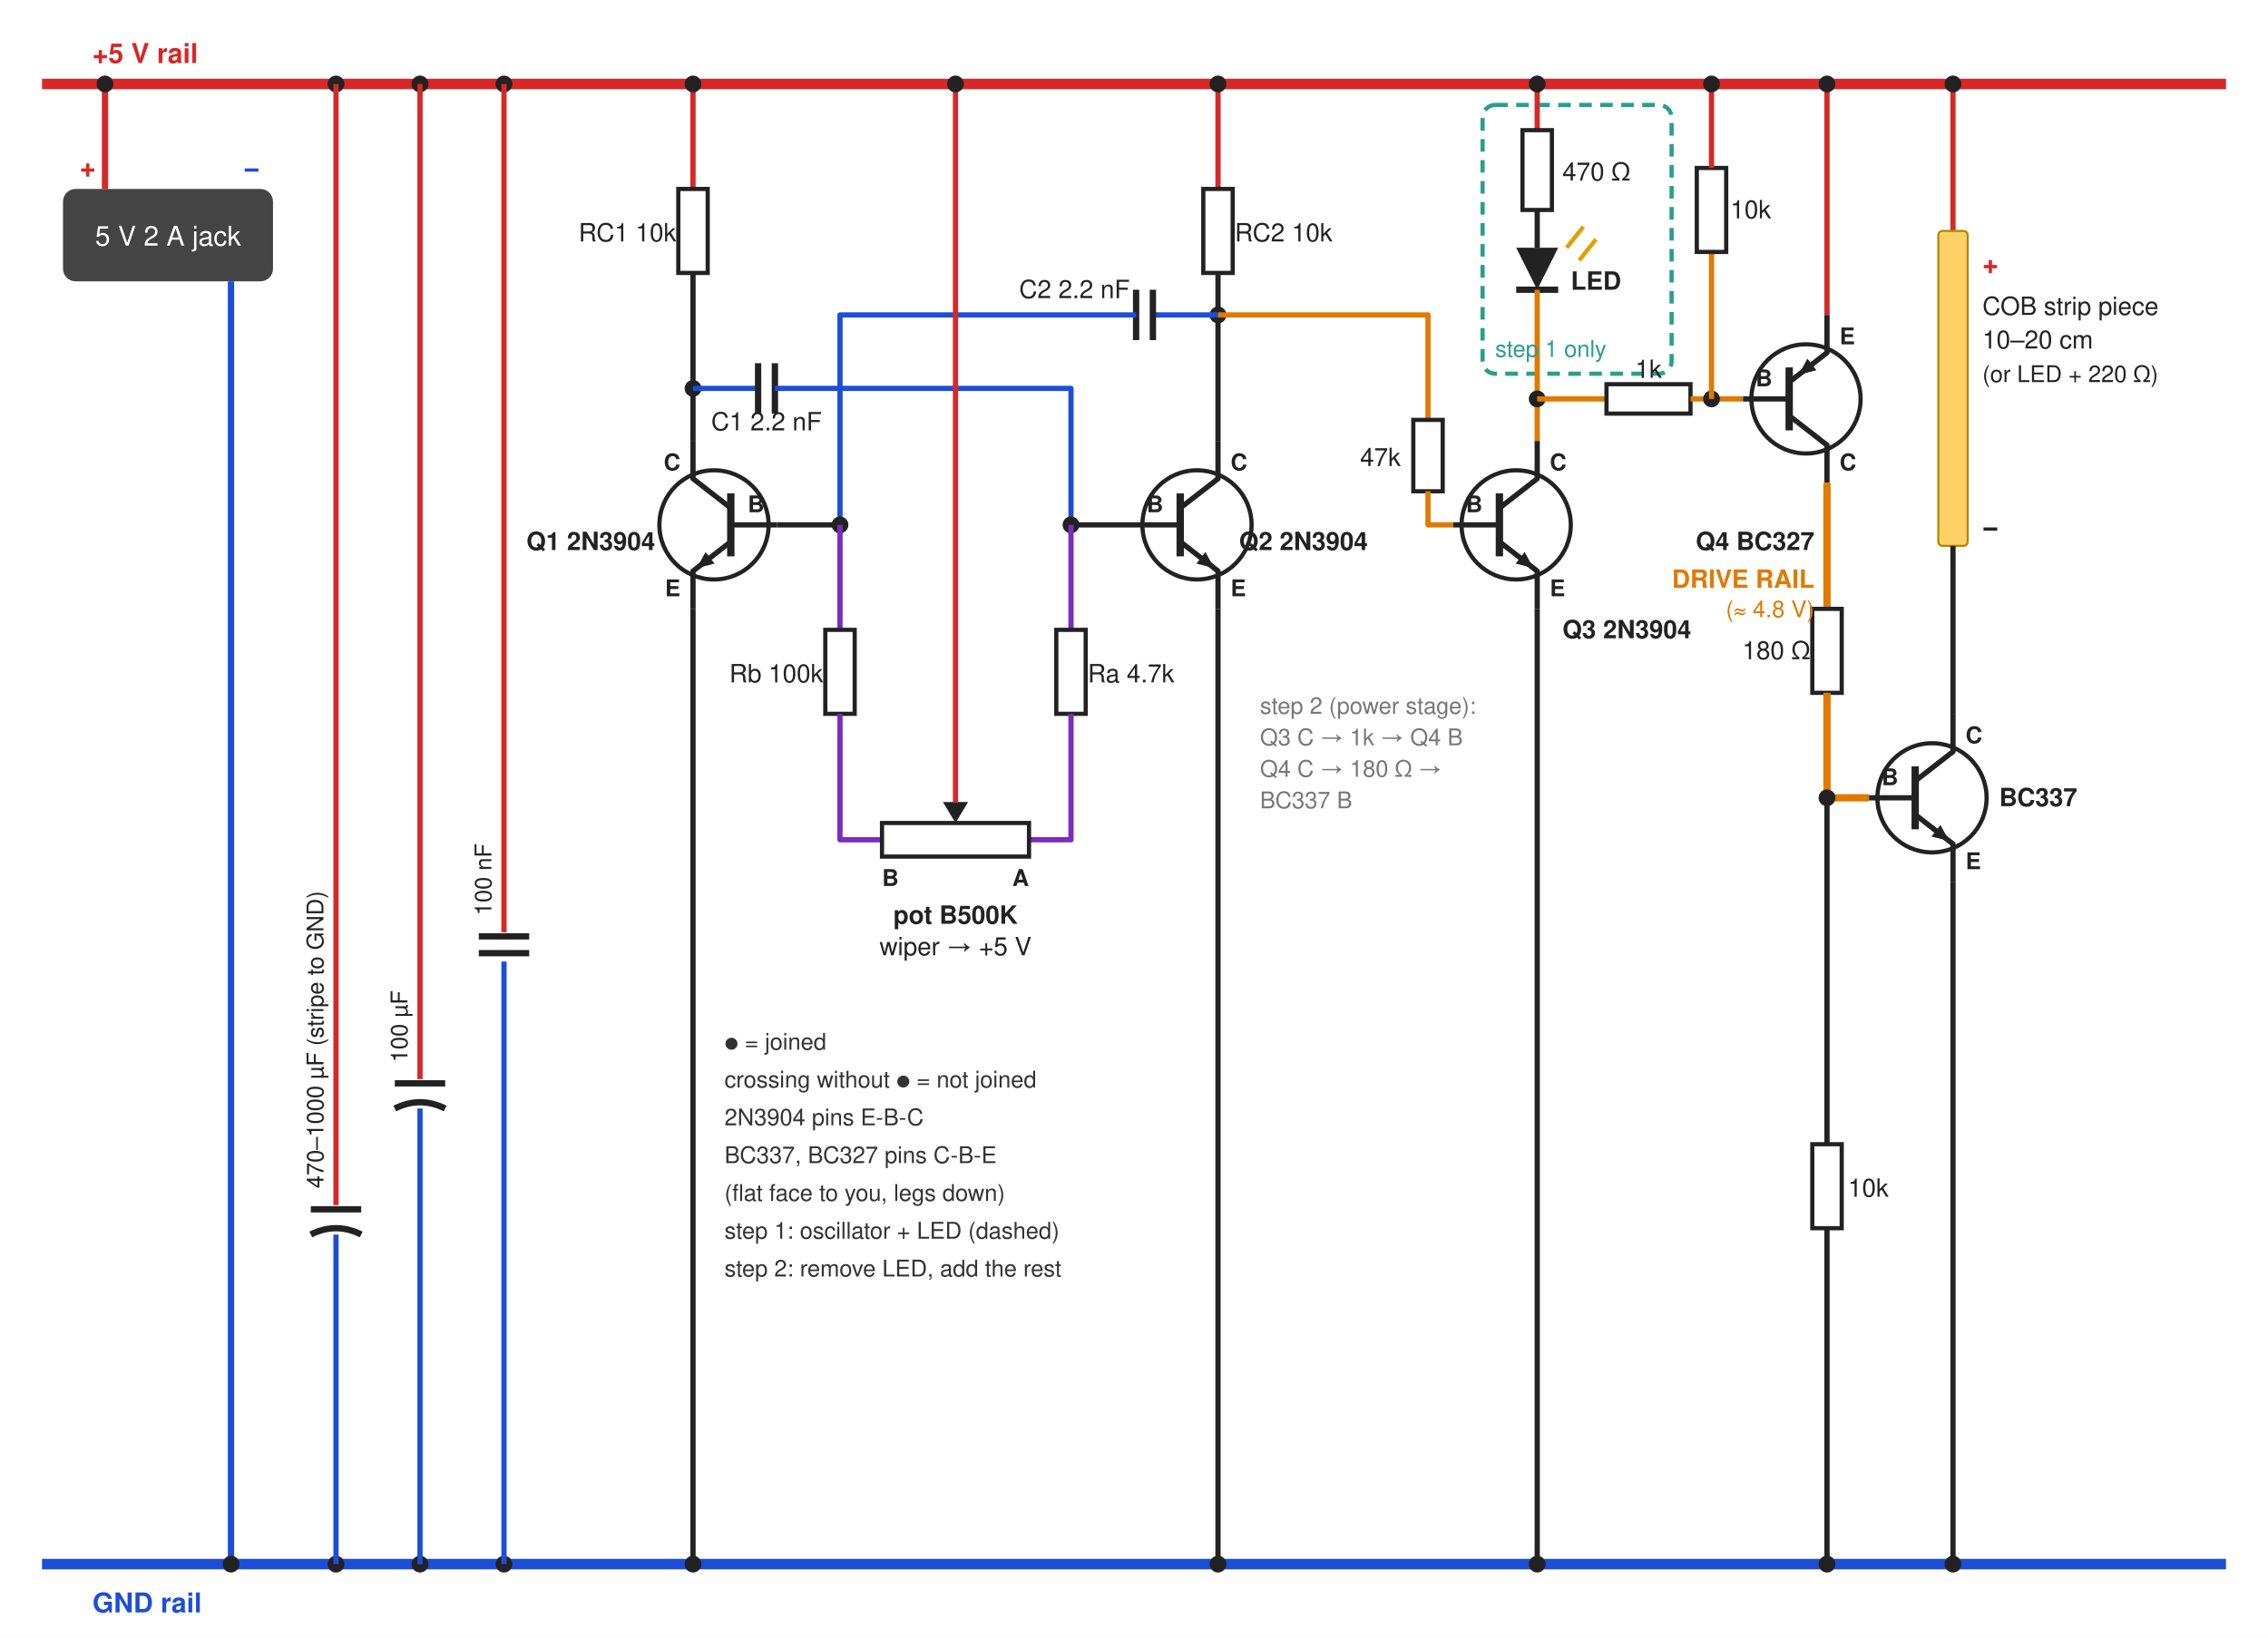
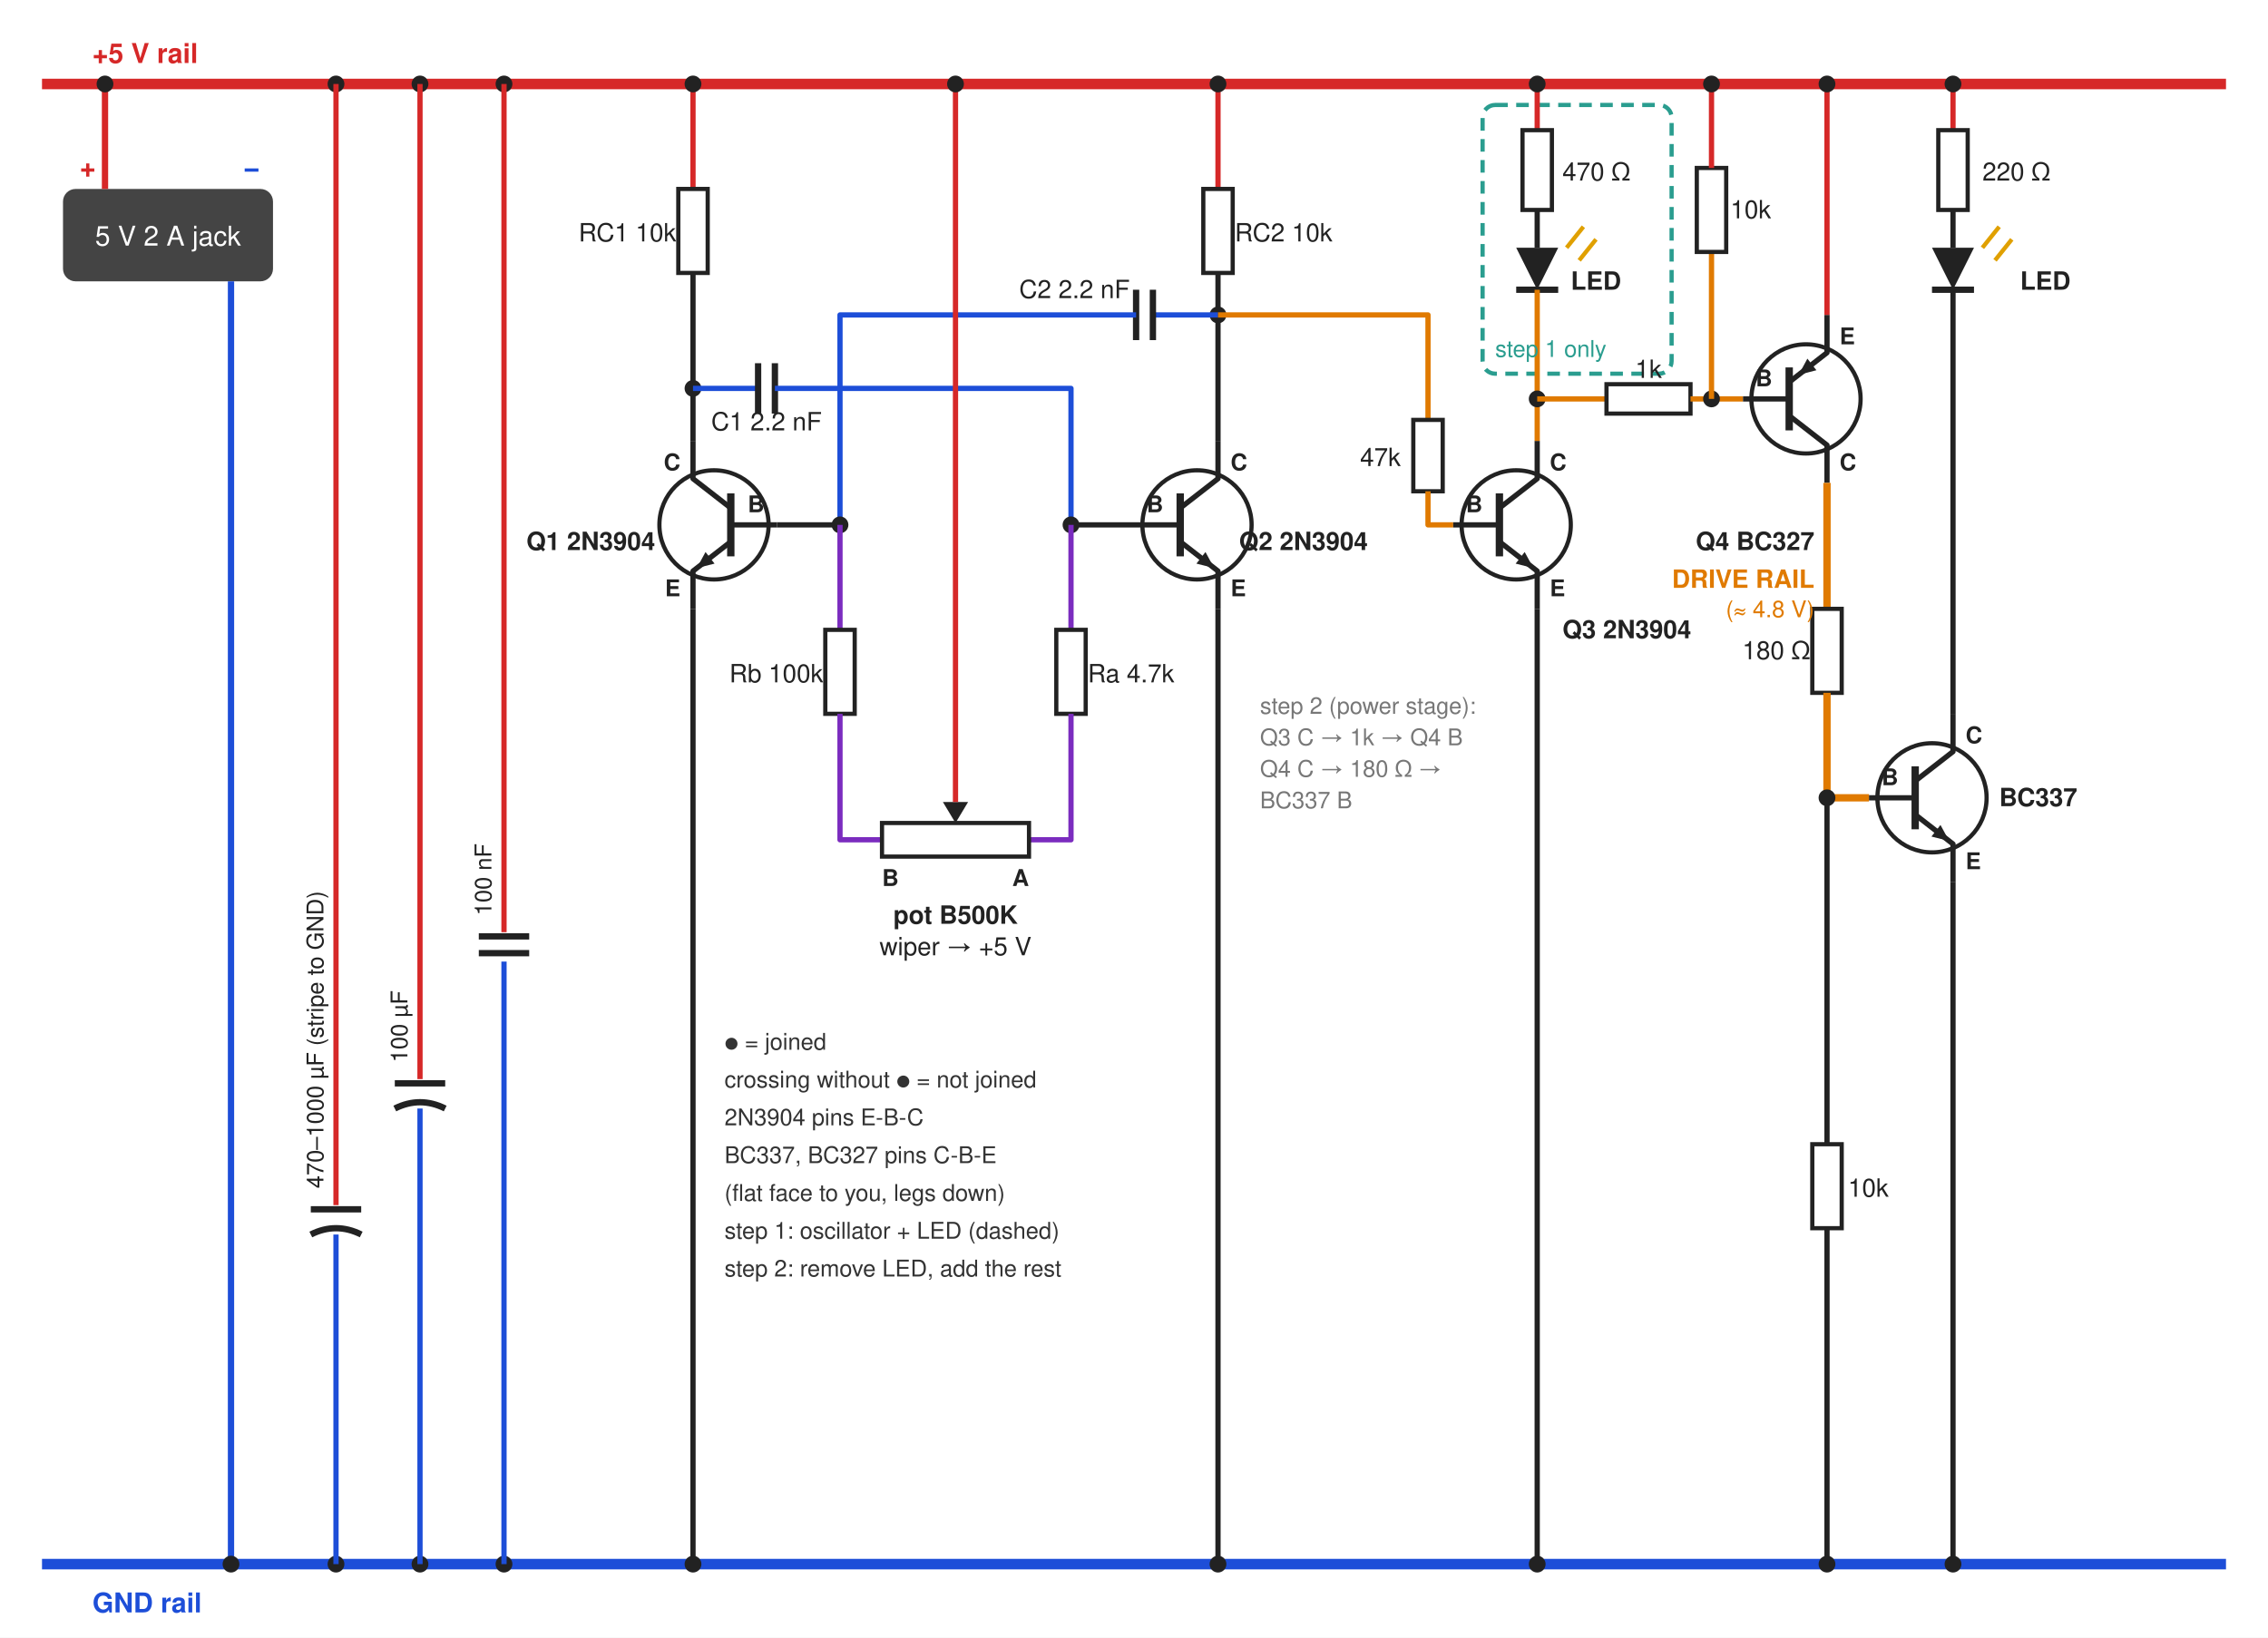
<svg xmlns="http://www.w3.org/2000/svg" viewBox="0 0 1080 780" font-family="Segoe UI, Helvetica, Arial, sans-serif" font-size="13">
  <rect width="1080" height="780" fill="#ffffff" />
  <defs>
    <g id="gnd" stroke="#222" stroke-width="2.5">
      <line x1="-10" y1="0" x2="10" y2="0" />
      <line x1="-6" y1="4" x2="6" y2="4" />
      <line x1="-2" y1="8" x2="2" y2="8" />
    </g>
  </defs>
  <path d="M20 40 L1060 40" stroke="#d62828" stroke-width="5" fill="none" stroke-linejoin="round" />
  <path d="M20 745 L1060 745" stroke="#1d4ed8" stroke-width="5" fill="none" stroke-linejoin="round" />
  <text x="44" y="30" text-anchor="start" font-size="13" font-weight="bold" fill="#d62828">+5 V rail</text>
  <text x="44" y="768" text-anchor="start" font-size="13" font-weight="bold" fill="#1d4ed8">GND rail</text>
  <rect x="30" y="90" width="100" height="44" rx="6" fill="#444" />
  <text x="80" y="117" text-anchor="middle" font-size="13" fill="#fff">5 V 2 A jack</text>
  <path d="M50 90 L50 40" stroke="#d62828" stroke-width="3" fill="none" stroke-linejoin="round" />
  <circle cx="50" cy="40" r="4" fill="#222" />
  <path d="M110 134 L110 745" stroke="#1d4ed8" stroke-width="3" fill="none" stroke-linejoin="round" />
  <circle cx="110" cy="745" r="4" fill="#222" />
  <text x="38" y="84" text-anchor="start" font-size="13" font-weight="bold" fill="#d62828">+</text>
  <text x="116" y="84" text-anchor="start" font-size="13" font-weight="bold" fill="#1d4ed8">−</text>
  <circle cx="160" cy="40" r="4" fill="#222" />
  <circle cx="160" cy="745" r="4" fill="#222" />
  <path d="M160 40 L160 574" stroke="#d62828" stroke-width="2.5" fill="none" stroke-linejoin="round" />
  <g stroke="#222" stroke-width="3" fill="none">
    <line x1="148" y1="576" x2="172" y2="576" />
    <path d="M148 588 Q160 582 172 588" />
  </g>
  <path d="M160 588 L160 745" stroke="#1d4ed8" stroke-width="2.5" fill="none" stroke-linejoin="round" />
  <text x="154" y="566" text-anchor="start" font-size="11" fill="#222" transform="rotate(-90 154 566)">470–1000 µF (stripe to GND)</text>
  <circle cx="200" cy="40" r="4" fill="#222" />
  <circle cx="200" cy="745" r="4" fill="#222" />
  <path d="M200 40 L200 514" stroke="#d62828" stroke-width="2.5" fill="none" stroke-linejoin="round" />
  <g stroke="#222" stroke-width="3" fill="none">
    <line x1="188" y1="516" x2="212" y2="516" />
    <path d="M188 528 Q200 522 212 528" />
  </g>
  <path d="M200 528 L200 745" stroke="#1d4ed8" stroke-width="2.5" fill="none" stroke-linejoin="round" />
  <text x="194" y="506" text-anchor="start" font-size="11" fill="#222" transform="rotate(-90 194 506)">100 µF</text>
  <circle cx="240" cy="40" r="4" fill="#222" />
  <circle cx="240" cy="745" r="4" fill="#222" />
  <path d="M240 40 L240 444" stroke="#d62828" stroke-width="2.5" fill="none" stroke-linejoin="round" />
  <g stroke="#222" stroke-width="3">
    <line x1="228" y1="446" x2="252" y2="446" />
    <line x1="228" y1="454" x2="252" y2="454" />
  </g>
  <path d="M240 458 L240 745" stroke="#1d4ed8" stroke-width="2.5" fill="none" stroke-linejoin="round" />
  <text x="234" y="436" text-anchor="start" font-size="11" fill="#222" transform="rotate(-90 234 436)">100 nF</text>
  <circle cx="340" cy="250" r="26" fill="none" stroke="#222" stroke-width="2" />
  <g stroke="#222" stroke-width="2.5" fill="none" stroke-linejoin="round">
    <line x1="370" y1="250" x2="348" y2="250" />
    <path d="M348 242 L330 228 L330 210" />
    <path d="M348 258 L330 272 L330 290" />
  </g>
  <line x1="348" y1="235" x2="348" y2="265" stroke="#222" stroke-width="3.5" />
  <polygon points="331.8,270.6 335.966,262.926 340.264,268.451" fill="#222" />
  <text x="324" y="224" text-anchor="end" font-size="11" font-weight="bold" fill="#222">C</text>
  <text x="324" y="284" text-anchor="end" font-size="11" font-weight="bold" fill="#222">E</text>
  <text x="364" y="244" text-anchor="end" font-size="11" font-weight="bold" fill="#222">B</text>
  <circle cx="570" cy="250" r="26" fill="none" stroke="#222" stroke-width="2" />
  <g stroke="#222" stroke-width="2.5" fill="none" stroke-linejoin="round">
    <line x1="540" y1="250" x2="562" y2="250" />
    <path d="M562 242 L580 228 L580 210" />
    <path d="M562 258 L580 272 L580 290" />
  </g>
  <line x1="562" y1="235" x2="562" y2="265" stroke="#222" stroke-width="3.5" />
  <polygon points="578.2,270.6 569.736,268.451 574.034,262.926" fill="#222" />
  <text x="586" y="224" text-anchor="start" font-size="11" font-weight="bold" fill="#222">C</text>
  <text x="586" y="284" text-anchor="start" font-size="11" font-weight="bold" fill="#222">E</text>
  <text x="546" y="244" text-anchor="start" font-size="11" font-weight="bold" fill="#222">B</text>
  <text x="312" y="262" text-anchor="end" font-size="12" font-weight="bold" fill="#222">Q1 2N3904</text>
  <text x="590" y="262" text-anchor="start" font-size="12" font-weight="bold" fill="#222">Q2 2N3904</text>
  <path d="M330 40 L330 90" stroke="#d62828" stroke-width="2.5" fill="none" stroke-linejoin="round" />
  <rect x="323" y="90" width="14" height="40" fill="#fff" stroke="#222" stroke-width="2" />
  <path d="M330 130 L330 210" stroke="#222" stroke-width="2.5" fill="none" stroke-linejoin="round" />
  <circle cx="330" cy="40" r="4" fill="#222" />
  <text x="322" y="115" text-anchor="end" font-size="12" fill="#222">RC1 10k</text>
  <path d="M580 40 L580 90" stroke="#d62828" stroke-width="2.5" fill="none" stroke-linejoin="round" />
  <rect x="573" y="90" width="14" height="40" fill="#fff" stroke="#222" stroke-width="2" />
  <path d="M580 130 L580 210" stroke="#222" stroke-width="2.5" fill="none" stroke-linejoin="round" />
  <circle cx="580" cy="40" r="4" fill="#222" />
  <text x="588" y="115" text-anchor="start" font-size="12" fill="#222">RC2 10k</text>
  <circle cx="330" cy="185" r="4" fill="#222" />
  <circle cx="580" cy="150" r="4" fill="#222" />
  <path d="M330 185 L361 185" stroke="#1d4ed8" stroke-width="2.5" fill="none" stroke-linejoin="round" />
  <g stroke="#222" stroke-width="3">
    <line x1="361" y1="173" x2="361" y2="197" />
    <line x1="369" y1="173" x2="369" y2="197" />
  </g>
  <path d="M369 185 L510 185 L510 250" stroke="#1d4ed8" stroke-width="2.5" fill="none" stroke-linejoin="round" />
  <text x="365" y="205" text-anchor="middle" font-size="12" fill="#222">C1 2.2 nF</text>
  <path d="M580 150 L549 150" stroke="#1d4ed8" stroke-width="2.5" fill="none" stroke-linejoin="round" />
  <g stroke="#222" stroke-width="3">
    <line x1="541" y1="138" x2="541" y2="162" />
    <line x1="549" y1="138" x2="549" y2="162" />
  </g>
  <path d="M541 150 L400 150 L400 250" stroke="#1d4ed8" stroke-width="2.5" fill="none" stroke-linejoin="round" />
  <text x="538" y="142" text-anchor="end" font-size="12" fill="#222">C2 2.2 nF</text>
  <path d="M370 250 L400 250" stroke="#222" stroke-width="2.5" fill="none" stroke-linejoin="round" />
  <path d="M510 250 L540 250" stroke="#222" stroke-width="2.5" fill="none" stroke-linejoin="round" />
  <circle cx="400" cy="250" r="4" fill="#222" />
  <circle cx="510" cy="250" r="4" fill="#222" />
  <path d="M330 290 L330 745" stroke="#222" stroke-width="2.5" fill="none" stroke-linejoin="round" />
  <circle cx="330" cy="745" r="4" fill="#222" />
  <path d="M580 290 L580 745" stroke="#222" stroke-width="2.5" fill="none" stroke-linejoin="round" />
  <circle cx="580" cy="745" r="4" fill="#222" />
  <path d="M400 250 L400 300" stroke="#7b2cbf" stroke-width="2.5" fill="none" stroke-linejoin="round" />
  <rect x="393" y="300" width="14" height="40" fill="#fff" stroke="#222" stroke-width="2" />
  <path d="M400 340 L400 400 L420 400" stroke="#7b2cbf" stroke-width="2.5" fill="none" stroke-linejoin="round" />
  <text x="392" y="325" text-anchor="end" font-size="12" fill="#222">Rb 100k</text>
  <path d="M510 250 L510 300" stroke="#7b2cbf" stroke-width="2.5" fill="none" stroke-linejoin="round" />
  <rect x="503" y="300" width="14" height="40" fill="#fff" stroke="#222" stroke-width="2" />
  <path d="M510 340 L510 400 L490 400" stroke="#7b2cbf" stroke-width="2.5" fill="none" stroke-linejoin="round" />
  <text x="518" y="325" text-anchor="start" font-size="12" fill="#222">Ra 4.7k</text>
  <rect x="420" y="392" width="70" height="16" fill="#fff" stroke="#222" stroke-width="2" />
  <polygon points="455,392 449,382 461,382" fill="#222" />
  <path d="M455 382 L455 40" stroke="#d62828" stroke-width="2.5" fill="none" stroke-linejoin="round" />
  <circle cx="455" cy="40" r="4" fill="#222" />
  <text x="424" y="422" text-anchor="middle" font-size="11" font-weight="bold" fill="#222">B</text>
  <text x="486" y="422" text-anchor="middle" font-size="11" font-weight="bold" fill="#222">A</text>
  <text x="455" y="440" text-anchor="middle" font-size="12" font-weight="bold" fill="#222">pot B500K</text>
  <text x="455" y="455" text-anchor="middle" font-size="12" fill="#222">wiper → +5 V</text>
  <path d="M580 150 L680 150 L680 200" stroke="#e07a00" stroke-width="2.5" fill="none" stroke-linejoin="round" />
  <rect x="673" y="200" width="14" height="34" fill="#fff" stroke="#222" stroke-width="2" />
  <text x="667" y="222" text-anchor="end" font-size="12" fill="#222">47k</text>
  <path d="M680 234 L680 250 L692 250" stroke="#e07a00" stroke-width="2.5" fill="none" stroke-linejoin="round" />
  <circle cx="722" cy="250" r="26" fill="none" stroke="#222" stroke-width="2" />
  <g stroke="#222" stroke-width="2.5" fill="none" stroke-linejoin="round">
    <line x1="692" y1="250" x2="714" y2="250" />
    <path d="M714 242 L732 228 L732 210" />
    <path d="M714 258 L732 272 L732 290" />
  </g>
  <line x1="714" y1="235" x2="714" y2="265" stroke="#222" stroke-width="3.5" />
  <polygon points="730.2,270.6 721.736,268.451 726.034,262.926" fill="#222" />
  <text x="738" y="224" text-anchor="start" font-size="11" font-weight="bold" fill="#222">C</text>
  <text x="738" y="284" text-anchor="start" font-size="11" font-weight="bold" fill="#222">E</text>
  <text x="698" y="244" text-anchor="start" font-size="11" font-weight="bold" fill="#222">B</text>
  <text x="744" y="304" text-anchor="start" font-size="12" font-weight="bold" fill="#222">Q3 2N3904</text>
  <path d="M732 290 L732 745" stroke="#222" stroke-width="2.5" fill="none" stroke-linejoin="round" />
  <circle cx="732" cy="745" r="4" fill="#222" />
  <path d="M732 210 L732 190" stroke="#e07a00" stroke-width="2.5" fill="none" stroke-linejoin="round" />
  <rect x="706" y="50" width="90" height="128" rx="6" fill="none" stroke="#2a9d8f" stroke-width="2" stroke-dasharray="6 4" />
  <path d="M732 40 L732 62" stroke="#d62828" stroke-width="2.5" fill="none" stroke-linejoin="round" />
  <circle cx="732" cy="40" r="4" fill="#222" />
  <rect x="725" y="62" width="14" height="38" fill="#fff" stroke="#222" stroke-width="2" />
  <path d="M732 100 L732 118" stroke="#222" stroke-width="2.5" fill="none" stroke-linejoin="round" />
  <polygon points="722,118 742,118 732,138" fill="#222" />
  <line x1="722" y1="138" x2="742" y2="138" stroke="#222" stroke-width="3" />
  <path d="M746 118 L754 108 M752 124 L760 114" stroke="#e0a000" stroke-width="2" />
  <path d="M732 138 L732 190" stroke="#e07a00" stroke-width="2.5" fill="none" stroke-linejoin="round" />
  <text x="744" y="86" text-anchor="start" font-size="12" fill="#222">470 Ω</text>
  <text x="748" y="138" text-anchor="start" font-size="12" font-weight="bold" fill="#222">LED</text>
  <text x="712" y="170" text-anchor="start" font-size="11" fill="#2a9d8f">step 1 only</text>
  <circle cx="732" cy="190" r="4" fill="#222" />
  <path d="M732 190 L765 190" stroke="#e07a00" stroke-width="2.5" fill="none" stroke-linejoin="round" />
  <rect x="765" y="183" width="40" height="14" fill="#fff" stroke="#222" stroke-width="2" />
  <text x="785" y="180" text-anchor="middle" font-size="12" fill="#222">1k</text>
  <path d="M805 190 L830 190" stroke="#e07a00" stroke-width="2.5" fill="none" stroke-linejoin="round" />
  <circle cx="815" cy="190" r="4" fill="#222" />
  <path d="M815 190 L815 120" stroke="#e07a00" stroke-width="2.5" fill="none" stroke-linejoin="round" />
  <rect x="808" y="80" width="14" height="40" fill="#fff" stroke="#222" stroke-width="2" />
  <path d="M815 80 L815 40" stroke="#d62828" stroke-width="2.5" fill="none" stroke-linejoin="round" />
  <circle cx="815" cy="40" r="4" fill="#222" />
  <text x="824" y="104" text-anchor="start" font-size="12" fill="#222">10k</text>
  <circle cx="860" cy="190" r="26" fill="none" stroke="#222" stroke-width="2" />
  <g stroke="#222" stroke-width="2.5" fill="none" stroke-linejoin="round">
    <line x1="830" y1="190" x2="852" y2="190" />
    <path d="M852 182 L870 168 L870 150" />
    <path d="M852 198 L870 212 L870 230" />
  </g>
  <line x1="852" y1="175" x2="852" y2="205" stroke="#222" stroke-width="3.5" />
  <polygon points="856.5,178.5 860.666,170.826 864.964,176.351" fill="#222" />
  <text x="876" y="164" text-anchor="start" font-size="11" font-weight="bold" fill="#222">E</text>
  <text x="876" y="224" text-anchor="start" font-size="11" font-weight="bold" fill="#222">C</text>
  <text x="836" y="184" text-anchor="start" font-size="11" font-weight="bold" fill="#222">B</text>
  <text x="864" y="262" text-anchor="end" font-size="12" font-weight="bold" fill="#222">Q4 BC327</text>
  <path d="M870 150 L870 40" stroke="#d62828" stroke-width="2.5" fill="none" stroke-linejoin="round" />
  <circle cx="870" cy="40" r="4" fill="#222" />
  <path d="M870 230 L870 290" stroke="#e07a00" stroke-width="3.5" fill="none" stroke-linejoin="round" />
  <rect x="863" y="290" width="14" height="40" fill="#fff" stroke="#222" stroke-width="2" />
  <path d="M870 330 L870 380 L890 380" stroke="#e07a00" stroke-width="3.5" fill="none" stroke-linejoin="round" />
  <text x="864" y="280" text-anchor="end" font-size="12" font-weight="bold" fill="#e07a00">DRIVE RAIL</text>
  <text x="864" y="294" text-anchor="end" font-size="11" fill="#e07a00">(≈ 4.8 V)</text>
  <text x="862" y="314" text-anchor="end" font-size="12" fill="#222">180 Ω</text>
  <circle cx="870" cy="380" r="4" fill="#222" />
  <path d="M870 380 L870 545" stroke="#222" stroke-width="2.5" fill="none" stroke-linejoin="round" />
  <rect x="863" y="545" width="14" height="40" fill="#fff" stroke="#222" stroke-width="2" />
  <path d="M870 585 L870 745" stroke="#222" stroke-width="2.5" fill="none" stroke-linejoin="round" />
  <circle cx="870" cy="745" r="4" fill="#222" />
  <text x="880" y="570" text-anchor="start" font-size="12" fill="#222">10k</text>
  <circle cx="920" cy="380" r="26" fill="none" stroke="#222" stroke-width="2" />
  <g stroke="#222" stroke-width="2.5" fill="none" stroke-linejoin="round">
    <line x1="890" y1="380" x2="912" y2="380" />
    <path d="M912 372 L930 358 L930 340" />
    <path d="M912 388 L930 402 L930 420" />
  </g>
  <line x1="912" y1="365" x2="912" y2="395" stroke="#222" stroke-width="3.5" />
  <polygon points="928.2,400.6 919.736,398.451 924.034,392.926" fill="#222" />
  <text x="936" y="354" text-anchor="start" font-size="11" font-weight="bold" fill="#222">C</text>
  <text x="936" y="414" text-anchor="start" font-size="11" font-weight="bold" fill="#222">E</text>
  <text x="896" y="374" text-anchor="start" font-size="11" font-weight="bold" fill="#222">B</text>
  <text x="952" y="384" text-anchor="start" font-size="12" font-weight="bold" fill="#222">BC337</text>
-   <path d="M930 40 L930 110" stroke="#d62828" stroke-width="2.5" fill="none" stroke-linejoin="round" />
+   <path d="M930 40 L930 62" stroke="#d62828" stroke-width="2.5" fill="none" stroke-linejoin="round" />
  <circle cx="930" cy="40" r="4" fill="#222" />
-   <rect x="923" y="110" width="14" height="150" rx="2" fill="#ffd166" stroke="#b08900" />
-   <path d="M930 260 L930 340" stroke="#222" stroke-width="2.5" fill="none" stroke-linejoin="round" />
-   <text x="944" y="150" text-anchor="start" font-size="12" fill="#222">COB strip piece</text>
-   <text x="944" y="166" text-anchor="start" font-size="12" fill="#222">10–20 cm</text>
-   <text x="944" y="182" text-anchor="start" font-size="11" fill="#222">(or LED + 220 Ω)</text>
-   <text x="944" y="130" text-anchor="start" font-size="13" font-weight="bold" fill="#d62828">+</text>
-   <text x="944" y="255" text-anchor="start" font-size="13" font-weight="bold" fill="#222">−</text>
+   <rect x="923" y="62" width="14" height="38" fill="#fff" stroke="#222" stroke-width="2" />
+   <path d="M930 100 L930 118" stroke="#222" stroke-width="2.5" fill="none" stroke-linejoin="round" />
+   <polygon points="920,118 940,118 930,138" fill="#222" />
+   <line x1="920" y1="138" x2="940" y2="138" stroke="#222" stroke-width="3" />
+   <path d="M944 118 L952 108 M950 124 L958 114" stroke="#e0a000" stroke-width="2" />
+   <path d="M930 138 L930 340" stroke="#222" stroke-width="2.5" fill="none" stroke-linejoin="round" />
+   <text x="944" y="86" text-anchor="start" font-size="12" fill="#222">220 Ω</text>
+   <text x="962" y="138" text-anchor="start" font-size="12" font-weight="bold" fill="#222">LED</text>
  <path d="M930 420 L930 745" stroke="#222" stroke-width="2.5" fill="none" stroke-linejoin="round" />
  <circle cx="930" cy="745" r="4" fill="#222" />
  <text x="600" y="340" text-anchor="start" font-size="11" fill="#777">step 2 (power stage):</text>
  <text x="600" y="355" text-anchor="start" font-size="11" fill="#777">Q3 C → 1k → Q4 B</text>
  <text x="600" y="370" text-anchor="start" font-size="11" fill="#777">Q4 C → 180 Ω →</text>
  <text x="600" y="385" text-anchor="start" font-size="11" fill="#777">BC337 B</text>
  <text x="345" y="500" text-anchor="start" font-size="11" fill="#333">● = joined</text>
  <text x="345" y="518" text-anchor="start" font-size="11" fill="#333">crossing without ● = not joined</text>
  <text x="345" y="536" text-anchor="start" font-size="11" fill="#333">2N3904 pins E-B-C</text>
  <text x="345" y="554" text-anchor="start" font-size="11" fill="#333">BC337, BC327 pins C-B-E</text>
  <text x="345" y="572" text-anchor="start" font-size="11" fill="#333">(flat face to you, legs down)</text>
  <text x="345" y="590" text-anchor="start" font-size="11" fill="#333">step 1: oscillator + LED (dashed)</text>
  <text x="345" y="608" text-anchor="start" font-size="11" fill="#333">step 2: remove LED, add the rest</text>
</svg>
